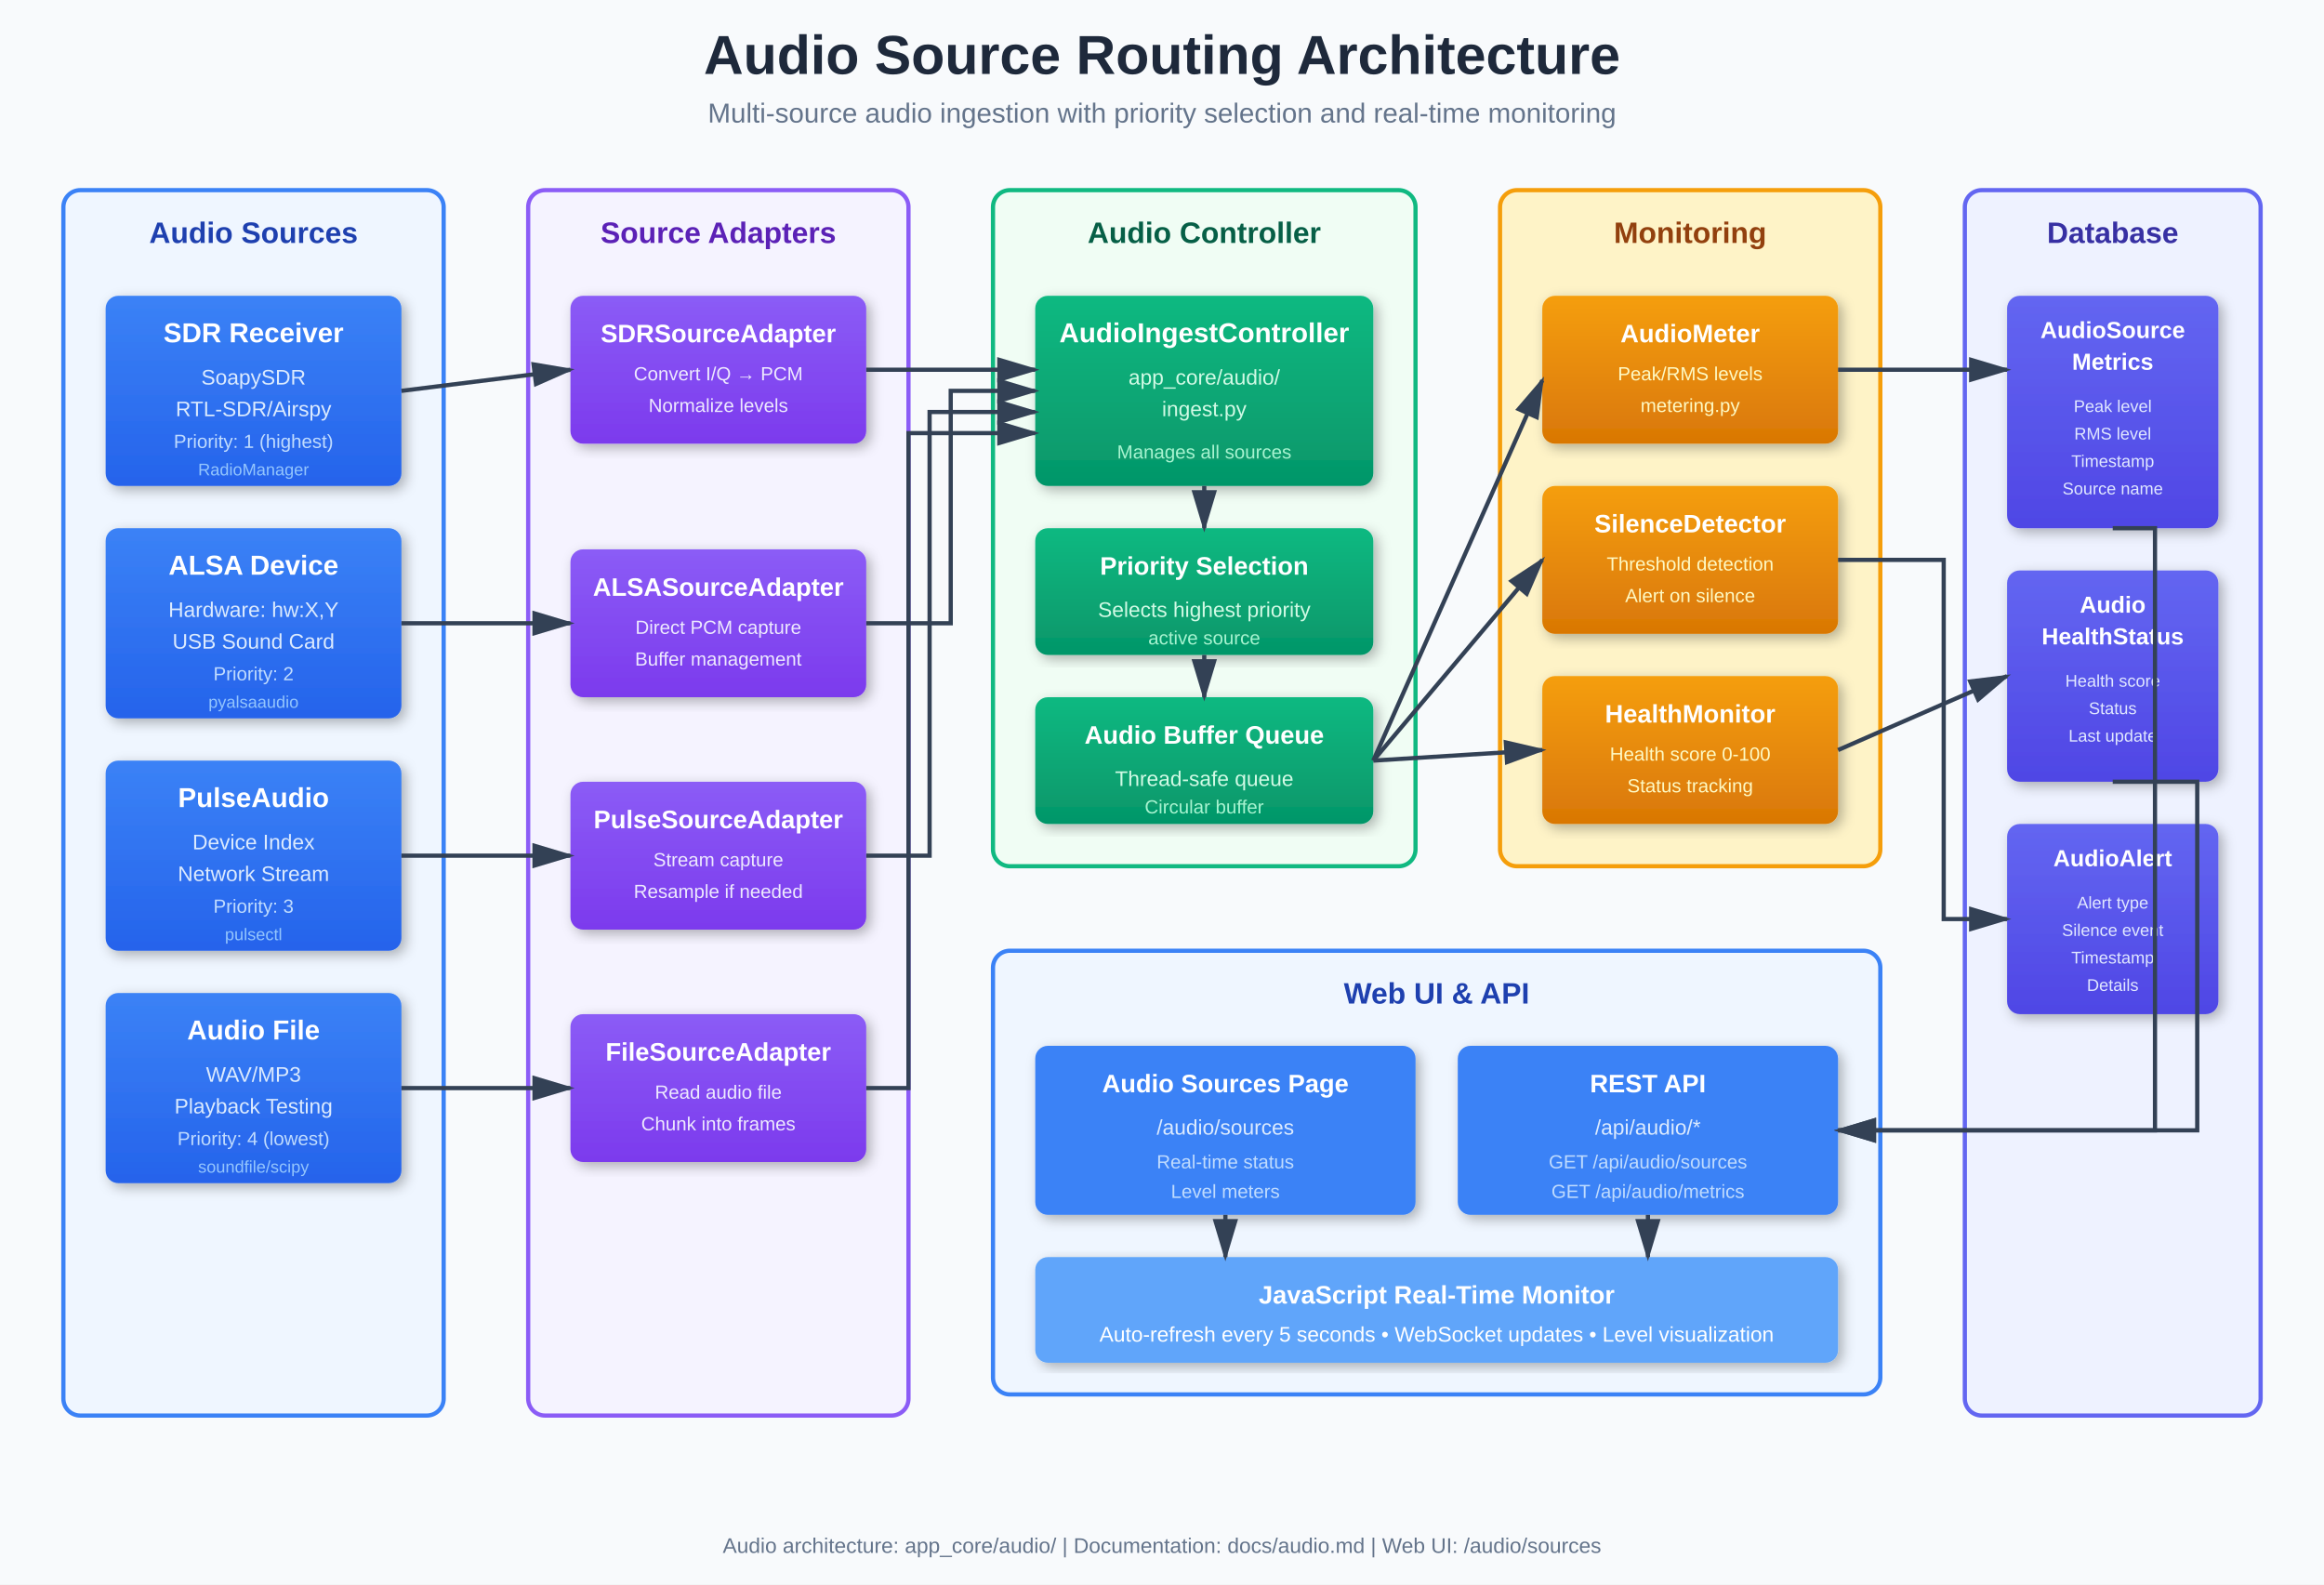
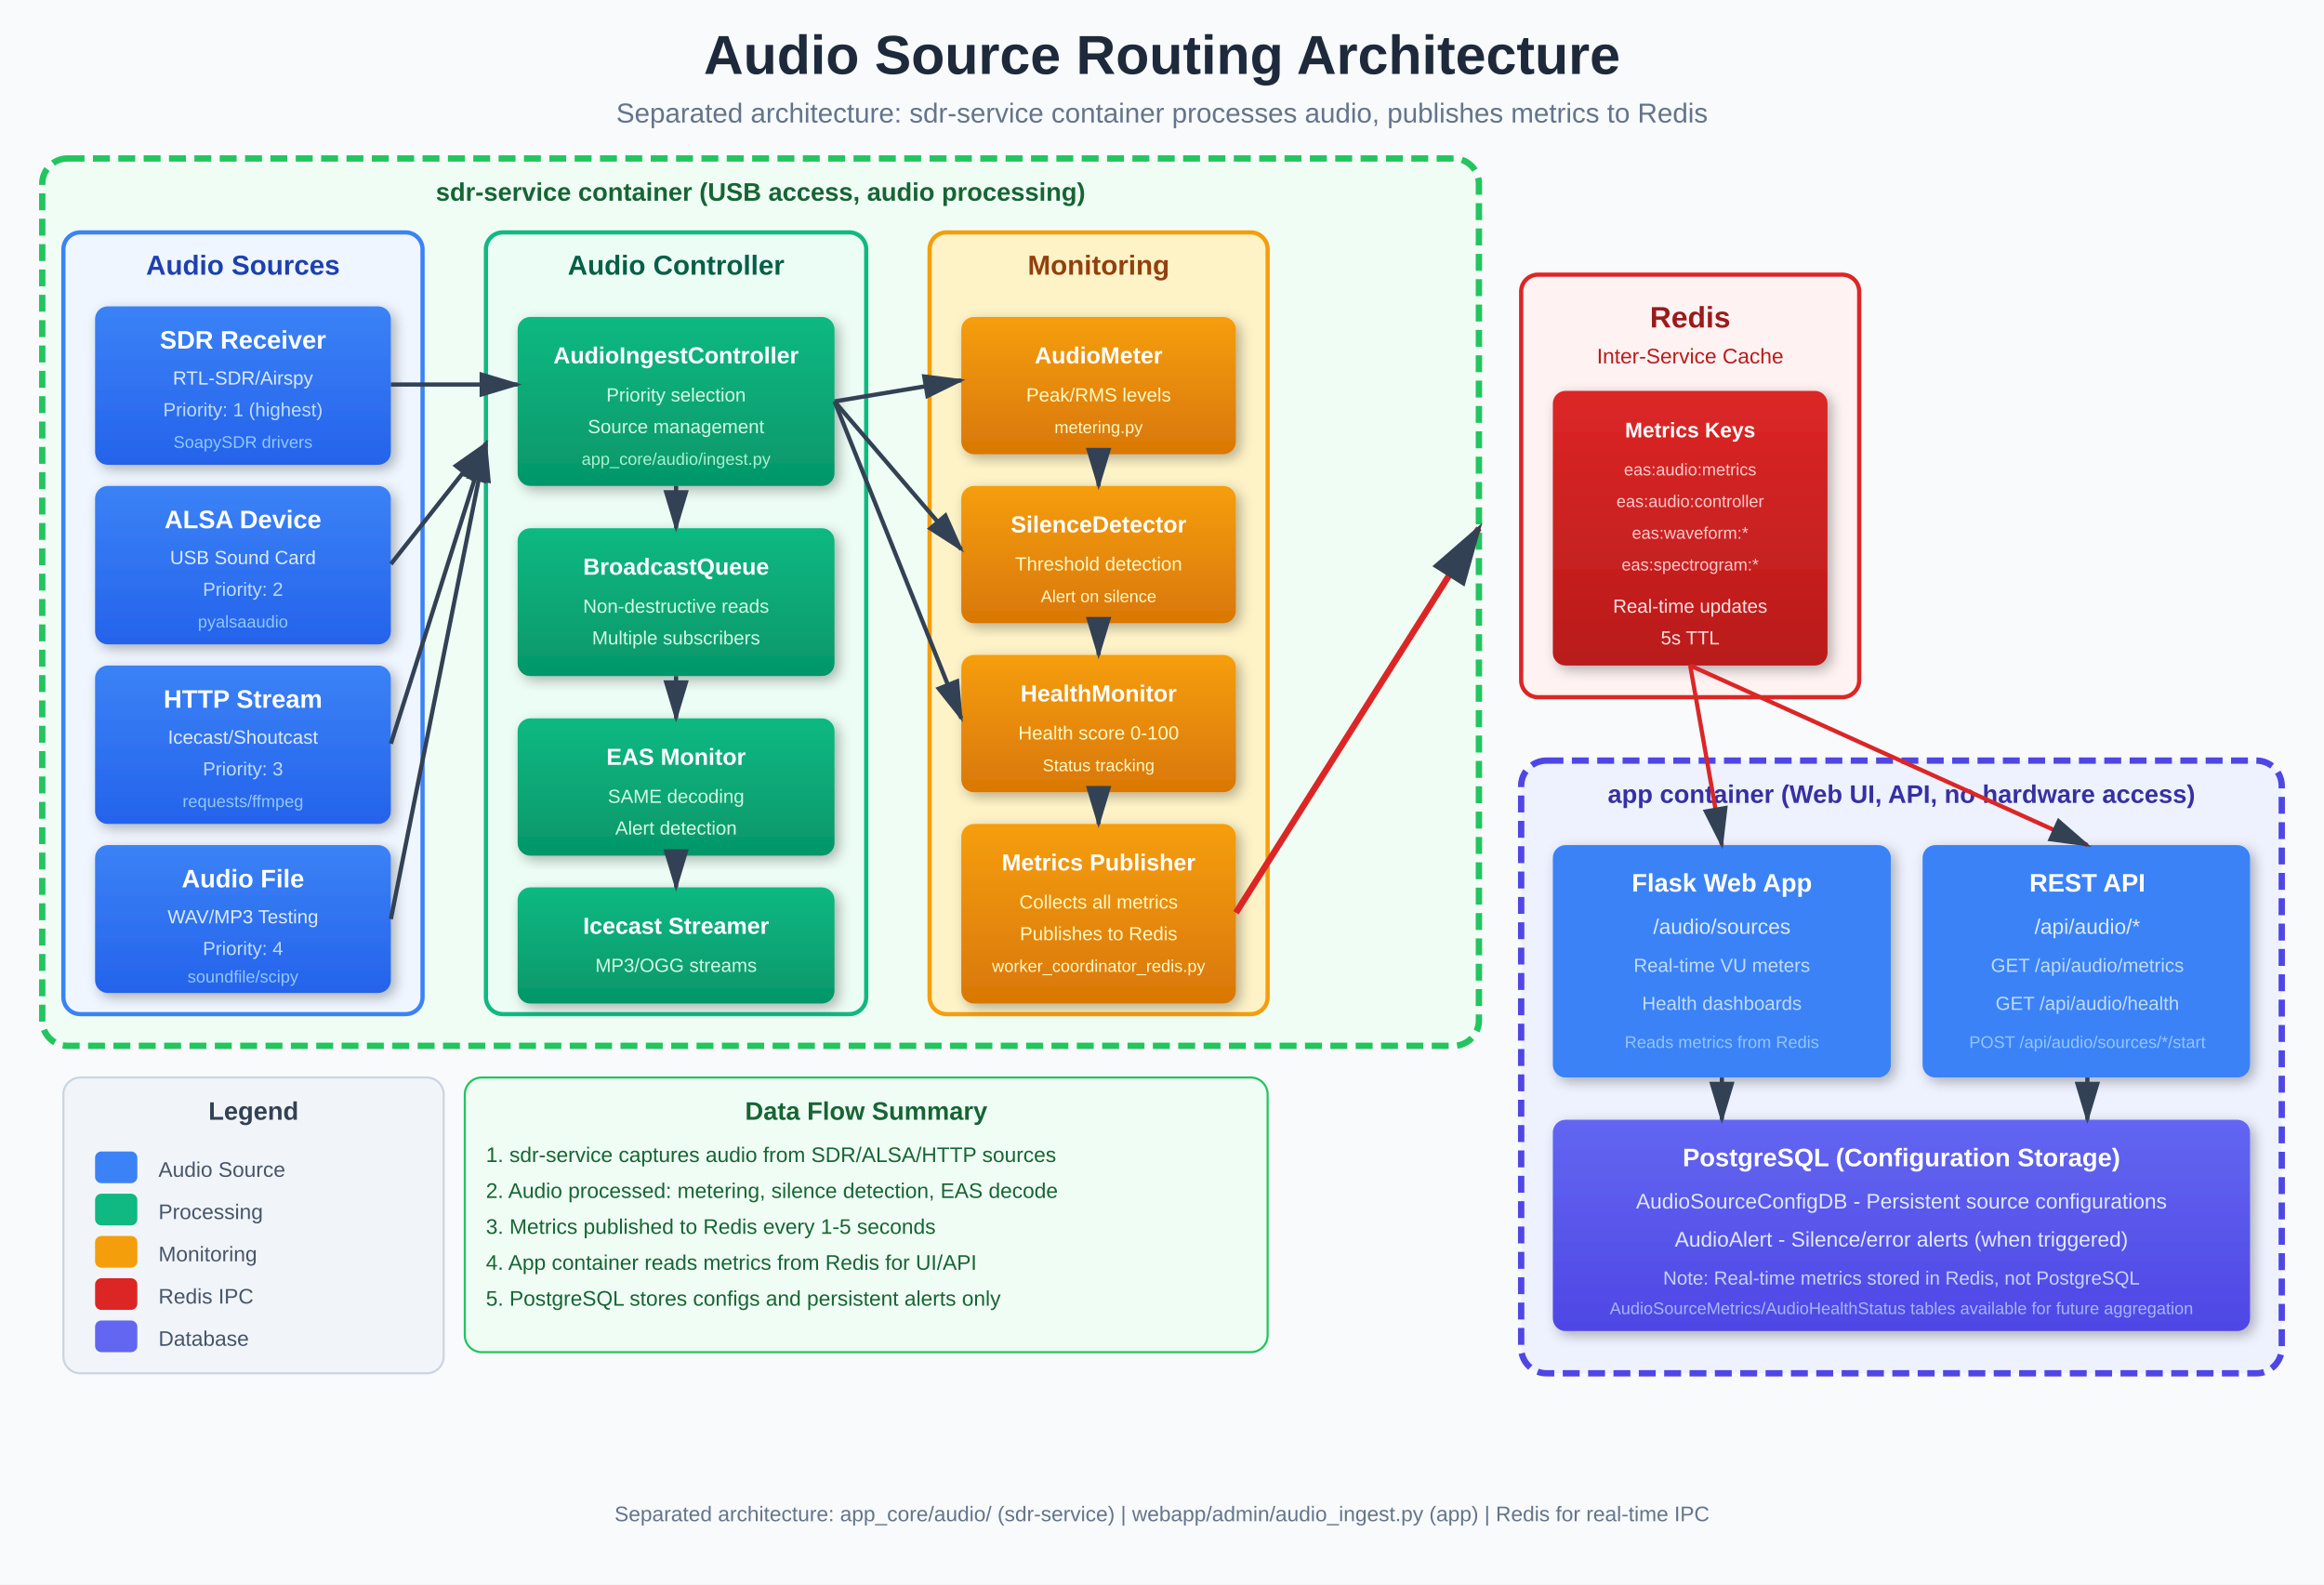
<svg xmlns="http://www.w3.org/2000/svg" width="1100" height="750" viewBox="0 0 1100 750" role="img" aria-labelledby="audio-title">
  <defs>
    <linearGradient id="aud-grad-source" x1="0%" y1="0%" x2="0%" y2="100%">
      <stop offset="0%" style="stop-color:#3b82f6;stop-opacity:1" />
      <stop offset="100%" style="stop-color:#2563eb;stop-opacity:1" />
    </linearGradient>
    <linearGradient id="aud-grad-adapter" x1="0%" y1="0%" x2="0%" y2="100%">
      <stop offset="0%" style="stop-color:#8b5cf6;stop-opacity:1" />
      <stop offset="100%" style="stop-color:#7c3aed;stop-opacity:1" />
    </linearGradient>
    <linearGradient id="aud-grad-controller" x1="0%" y1="0%" x2="0%" y2="100%">
      <stop offset="0%" style="stop-color:#10b981;stop-opacity:1" />
      <stop offset="100%" style="stop-color:#059669;stop-opacity:1" />
    </linearGradient>
    <linearGradient id="aud-grad-monitor" x1="0%" y1="0%" x2="0%" y2="100%">
      <stop offset="0%" style="stop-color:#f59e0b;stop-opacity:1" />
      <stop offset="100%" style="stop-color:#d97706;stop-opacity:1" />
    </linearGradient>
+     <linearGradient id="aud-grad-redis" x1="0%" y1="0%" x2="0%" y2="100%">
+       <stop offset="0%" style="stop-color:#dc2626;stop-opacity:1" />
+       <stop offset="100%" style="stop-color:#b91c1c;stop-opacity:1" />
+     </linearGradient>
    <linearGradient id="aud-grad-storage" x1="0%" y1="0%" x2="0%" y2="100%">
      <stop offset="0%" style="stop-color:#6366f1;stop-opacity:1" />
      <stop offset="100%" style="stop-color:#4f46e5;stop-opacity:1" />
    </linearGradient>
    <filter id="aud-shadow">
      <feDropShadow dx="2" dy="2" stdDeviation="3" flood-opacity="0.3" />
    </filter>
    <marker id="aud-arrow" markerWidth="10" markerHeight="10" refX="9" refY="3" orient="auto">
      <polygon points="0 0, 10 3, 0 6" fill="#334155" />
    </marker>
  </defs>
  <rect width="1100" height="750" fill="#f8fafc" />
  <text x="550" y="35" font-family="Arial, sans-serif" font-size="26" font-weight="bold" text-anchor="middle" fill="#1e293b">
    Audio Source Routing Architecture
  </text>
  <text x="550" y="58" font-family="Arial, sans-serif" font-size="13" text-anchor="middle" fill="#64748b">
-     Multi-source audio ingestion with priority selection and real-time monitoring
+     Separated architecture: sdr-service container processes audio, publishes metrics to Redis
  </text>
-   <rect x="30" y="90" width="180" height="580" rx="8" fill="#eff6ff" stroke="#3b82f6" stroke-width="2" />
-   <text x="120" y="115" font-family="Arial, sans-serif" font-size="14" font-weight="bold" text-anchor="middle" fill="#1e40af">
+   <rect x="20" y="75" width="680" height="420" rx="12" fill="#f0fdf4" stroke="#22c55e" stroke-width="3" stroke-dasharray="8,4" />
+   <text x="360" y="95" font-family="Arial, sans-serif" font-size="12" font-weight="bold" text-anchor="middle" fill="#166534">
+     sdr-service container (USB access, audio processing)
+   </text>
+   <rect x="30" y="110" width="170" height="370" rx="8" fill="#eff6ff" stroke="#3b82f6" stroke-width="2" />
+   <text x="115" y="130" font-family="Arial, sans-serif" font-size="13" font-weight="bold" text-anchor="middle" fill="#1e40af">
    Audio Sources
  </text>
-   <rect x="50" y="140" width="140" height="90" rx="6" fill="url(#aud-grad-source)" filter="url(#aud-shadow)" />
-   <text x="120" y="162" font-family="Arial, sans-serif" font-size="13" font-weight="bold" text-anchor="middle" fill="white">SDR Receiver</text>
-   <text x="120" y="182" font-family="Arial, sans-serif" font-size="10" text-anchor="middle" fill="#dbeafe">SoapySDR</text>
-   <text x="120" y="197" font-family="Arial, sans-serif" font-size="10" text-anchor="middle" fill="#dbeafe">RTL-SDR/Airspy</text>
-   <text x="120" y="212" font-family="Arial, sans-serif" font-size="9" text-anchor="middle" fill="#bfdbfe">Priority: 1 (highest)</text>
-   <text x="120" y="225" font-family="Arial, sans-serif" font-size="8" text-anchor="middle" fill="#93c5fd">RadioManager</text>
-   <rect x="50" y="250" width="140" height="90" rx="6" fill="url(#aud-grad-source)" filter="url(#aud-shadow)" />
-   <text x="120" y="272" font-family="Arial, sans-serif" font-size="13" font-weight="bold" text-anchor="middle" fill="white">ALSA Device</text>
-   <text x="120" y="292" font-family="Arial, sans-serif" font-size="10" text-anchor="middle" fill="#dbeafe">Hardware: hw:X,Y</text>
-   <text x="120" y="307" font-family="Arial, sans-serif" font-size="10" text-anchor="middle" fill="#dbeafe">USB Sound Card</text>
-   <text x="120" y="322" font-family="Arial, sans-serif" font-size="9" text-anchor="middle" fill="#bfdbfe">Priority: 2</text>
-   <text x="120" y="335" font-family="Arial, sans-serif" font-size="8" text-anchor="middle" fill="#93c5fd">pyalsaaudio</text>
-   <rect x="50" y="360" width="140" height="90" rx="6" fill="url(#aud-grad-source)" filter="url(#aud-shadow)" />
-   <text x="120" y="382" font-family="Arial, sans-serif" font-size="13" font-weight="bold" text-anchor="middle" fill="white">PulseAudio</text>
-   <text x="120" y="402" font-family="Arial, sans-serif" font-size="10" text-anchor="middle" fill="#dbeafe">Device Index</text>
-   <text x="120" y="417" font-family="Arial, sans-serif" font-size="10" text-anchor="middle" fill="#dbeafe">Network Stream</text>
-   <text x="120" y="432" font-family="Arial, sans-serif" font-size="9" text-anchor="middle" fill="#bfdbfe">Priority: 3</text>
-   <text x="120" y="445" font-family="Arial, sans-serif" font-size="8" text-anchor="middle" fill="#93c5fd">pulsectl</text>
-   <rect x="50" y="470" width="140" height="90" rx="6" fill="url(#aud-grad-source)" filter="url(#aud-shadow)" />
-   <text x="120" y="492" font-family="Arial, sans-serif" font-size="13" font-weight="bold" text-anchor="middle" fill="white">Audio File</text>
-   <text x="120" y="512" font-family="Arial, sans-serif" font-size="10" text-anchor="middle" fill="#dbeafe">WAV/MP3</text>
-   <text x="120" y="527" font-family="Arial, sans-serif" font-size="10" text-anchor="middle" fill="#dbeafe">Playback Testing</text>
-   <text x="120" y="542" font-family="Arial, sans-serif" font-size="9" text-anchor="middle" fill="#bfdbfe">Priority: 4 (lowest)</text>
-   <text x="120" y="555" font-family="Arial, sans-serif" font-size="8" text-anchor="middle" fill="#93c5fd">soundfile/scipy</text>
-   <rect x="250" y="90" width="180" height="580" rx="8" fill="#f5f3ff" stroke="#8b5cf6" stroke-width="2" />
-   <text x="340" y="115" font-family="Arial, sans-serif" font-size="14" font-weight="bold" text-anchor="middle" fill="#5b21b6">
-     Source Adapters
-   </text>
-   <rect x="270" y="140" width="140" height="70" rx="6" fill="url(#aud-grad-adapter)" filter="url(#aud-shadow)" />
-   <text x="340" y="162" font-family="Arial, sans-serif" font-size="12" font-weight="bold" text-anchor="middle" fill="white">SDRSourceAdapter</text>
-   <text x="340" y="180" font-family="Arial, sans-serif" font-size="9" text-anchor="middle" fill="#ede9fe">Convert I/Q → PCM</text>
-   <text x="340" y="195" font-family="Arial, sans-serif" font-size="9" text-anchor="middle" fill="#ede9fe">Normalize levels</text>
-   <path d="M 190,185 L 270,175" stroke="#334155" stroke-width="2" fill="none" marker-end="url(#aud-arrow)" />
-   <rect x="270" y="260" width="140" height="70" rx="6" fill="url(#aud-grad-adapter)" filter="url(#aud-shadow)" />
-   <text x="340" y="282" font-family="Arial, sans-serif" font-size="12" font-weight="bold" text-anchor="middle" fill="white">ALSASourceAdapter</text>
-   <text x="340" y="300" font-family="Arial, sans-serif" font-size="9" text-anchor="middle" fill="#ede9fe">Direct PCM capture</text>
-   <text x="340" y="315" font-family="Arial, sans-serif" font-size="9" text-anchor="middle" fill="#ede9fe">Buffer management</text>
-   <path d="M 190,295 L 270,295" stroke="#334155" stroke-width="2" fill="none" marker-end="url(#aud-arrow)" />
-   <rect x="270" y="370" width="140" height="70" rx="6" fill="url(#aud-grad-adapter)" filter="url(#aud-shadow)" />
-   <text x="340" y="392" font-family="Arial, sans-serif" font-size="12" font-weight="bold" text-anchor="middle" fill="white">PulseSourceAdapter</text>
-   <text x="340" y="410" font-family="Arial, sans-serif" font-size="9" text-anchor="middle" fill="#ede9fe">Stream capture</text>
-   <text x="340" y="425" font-family="Arial, sans-serif" font-size="9" text-anchor="middle" fill="#ede9fe">Resample if needed</text>
-   <path d="M 190,405 L 270,405" stroke="#334155" stroke-width="2" fill="none" marker-end="url(#aud-arrow)" />
-   <rect x="270" y="480" width="140" height="70" rx="6" fill="url(#aud-grad-adapter)" filter="url(#aud-shadow)" />
-   <text x="340" y="502" font-family="Arial, sans-serif" font-size="12" font-weight="bold" text-anchor="middle" fill="white">FileSourceAdapter</text>
-   <text x="340" y="520" font-family="Arial, sans-serif" font-size="9" text-anchor="middle" fill="#ede9fe">Read audio file</text>
-   <text x="340" y="535" font-family="Arial, sans-serif" font-size="9" text-anchor="middle" fill="#ede9fe">Chunk into frames</text>
-   <path d="M 190,515 L 270,515" stroke="#334155" stroke-width="2" fill="none" marker-end="url(#aud-arrow)" />
-   <rect x="470" y="90" width="200" height="320" rx="8" fill="#f0fdf4" stroke="#10b981" stroke-width="2" />
-   <text x="570" y="115" font-family="Arial, sans-serif" font-size="14" font-weight="bold" text-anchor="middle" fill="#065f46">
+   <rect x="45" y="145" width="140" height="75" rx="6" fill="url(#aud-grad-source)" filter="url(#aud-shadow)" />
+   <text x="115" y="165" font-family="Arial, sans-serif" font-size="12" font-weight="bold" text-anchor="middle" fill="white">SDR Receiver</text>
+   <text x="115" y="182" font-family="Arial, sans-serif" font-size="9" text-anchor="middle" fill="#dbeafe">RTL-SDR/Airspy</text>
+   <text x="115" y="197" font-family="Arial, sans-serif" font-size="9" text-anchor="middle" fill="#bfdbfe">Priority: 1 (highest)</text>
+   <text x="115" y="212" font-family="Arial, sans-serif" font-size="8" text-anchor="middle" fill="#93c5fd">SoapySDR drivers</text>
+   <rect x="45" y="230" width="140" height="75" rx="6" fill="url(#aud-grad-source)" filter="url(#aud-shadow)" />
+   <text x="115" y="250" font-family="Arial, sans-serif" font-size="12" font-weight="bold" text-anchor="middle" fill="white">ALSA Device</text>
+   <text x="115" y="267" font-family="Arial, sans-serif" font-size="9" text-anchor="middle" fill="#dbeafe">USB Sound Card</text>
+   <text x="115" y="282" font-family="Arial, sans-serif" font-size="9" text-anchor="middle" fill="#bfdbfe">Priority: 2</text>
+   <text x="115" y="297" font-family="Arial, sans-serif" font-size="8" text-anchor="middle" fill="#93c5fd">pyalsaaudio</text>
+   <rect x="45" y="315" width="140" height="75" rx="6" fill="url(#aud-grad-source)" filter="url(#aud-shadow)" />
+   <text x="115" y="335" font-family="Arial, sans-serif" font-size="12" font-weight="bold" text-anchor="middle" fill="white">HTTP Stream</text>
+   <text x="115" y="352" font-family="Arial, sans-serif" font-size="9" text-anchor="middle" fill="#dbeafe">Icecast/Shoutcast</text>
+   <text x="115" y="367" font-family="Arial, sans-serif" font-size="9" text-anchor="middle" fill="#bfdbfe">Priority: 3</text>
+   <text x="115" y="382" font-family="Arial, sans-serif" font-size="8" text-anchor="middle" fill="#93c5fd">requests/ffmpeg</text>
+   <rect x="45" y="400" width="140" height="70" rx="6" fill="url(#aud-grad-source)" filter="url(#aud-shadow)" />
+   <text x="115" y="420" font-family="Arial, sans-serif" font-size="12" font-weight="bold" text-anchor="middle" fill="white">Audio File</text>
+   <text x="115" y="437" font-family="Arial, sans-serif" font-size="9" text-anchor="middle" fill="#dbeafe">WAV/MP3 Testing</text>
+   <text x="115" y="452" font-family="Arial, sans-serif" font-size="9" text-anchor="middle" fill="#bfdbfe">Priority: 4</text>
+   <text x="115" y="465" font-family="Arial, sans-serif" font-size="8" text-anchor="middle" fill="#93c5fd">soundfile/scipy</text>
+   <rect x="230" y="110" width="180" height="370" rx="8" fill="#ecfdf5" stroke="#10b981" stroke-width="2" />
+   <text x="320" y="130" font-family="Arial, sans-serif" font-size="13" font-weight="bold" text-anchor="middle" fill="#065f46">
    Audio Controller
  </text>
-   <rect x="490" y="140" width="160" height="90" rx="6" fill="url(#aud-grad-controller)" filter="url(#aud-shadow)" />
-   <text x="570" y="162" font-family="Arial, sans-serif" font-size="13" font-weight="bold" text-anchor="middle" fill="white">AudioIngestController</text>
-   <text x="570" y="182" font-family="Arial, sans-serif" font-size="10" text-anchor="middle" fill="#d1fae5">app_core/audio/</text>
-   <text x="570" y="197" font-family="Arial, sans-serif" font-size="10" text-anchor="middle" fill="#d1fae5">ingest.py</text>
-   <text x="570" y="217" font-family="Arial, sans-serif" font-size="9" text-anchor="middle" fill="#a7f3d0">Manages all sources</text>
-   <path d="M 410,175 L 490,175" stroke="#334155" stroke-width="2" fill="none" marker-end="url(#aud-arrow)" />
-   <path d="M 410,295 L 450,295 L 450,185 L 490,185" stroke="#334155" stroke-width="2" fill="none" marker-end="url(#aud-arrow)" />
-   <path d="M 410,405 L 440,405 L 440,195 L 490,195" stroke="#334155" stroke-width="2" fill="none" marker-end="url(#aud-arrow)" />
-   <path d="M 410,515 L 430,515 L 430,205 L 490,205" stroke="#334155" stroke-width="2" fill="none" marker-end="url(#aud-arrow)" />
-   <rect x="490" y="250" width="160" height="60" rx="6" fill="url(#aud-grad-controller)" filter="url(#aud-shadow)" />
-   <text x="570" y="272" font-family="Arial, sans-serif" font-size="12" font-weight="bold" text-anchor="middle" fill="white">Priority Selection</text>
-   <text x="570" y="292" font-family="Arial, sans-serif" font-size="10" text-anchor="middle" fill="#d1fae5">Selects highest priority</text>
-   <text x="570" y="305" font-family="Arial, sans-serif" font-size="9" text-anchor="middle" fill="#a7f3d0">active source</text>
-   <path d="M 570,230 L 570,250" stroke="#334155" stroke-width="2" fill="none" marker-end="url(#aud-arrow)" />
-   <rect x="490" y="330" width="160" height="60" rx="6" fill="url(#aud-grad-controller)" filter="url(#aud-shadow)" />
-   <text x="570" y="352" font-family="Arial, sans-serif" font-size="12" font-weight="bold" text-anchor="middle" fill="white">Audio Buffer Queue</text>
-   <text x="570" y="372" font-family="Arial, sans-serif" font-size="10" text-anchor="middle" fill="#d1fae5">Thread-safe queue</text>
-   <text x="570" y="385" font-family="Arial, sans-serif" font-size="9" text-anchor="middle" fill="#a7f3d0">Circular buffer</text>
-   <path d="M 570,310 L 570,330" stroke="#334155" stroke-width="2" fill="none" marker-end="url(#aud-arrow)" />
-   <rect x="710" y="90" width="180" height="320" rx="8" fill="#fef3c7" stroke="#f59e0b" stroke-width="2" />
-   <text x="800" y="115" font-family="Arial, sans-serif" font-size="14" font-weight="bold" text-anchor="middle" fill="#92400e">
+   <rect x="245" y="150" width="150" height="80" rx="6" fill="url(#aud-grad-controller)" filter="url(#aud-shadow)" />
+   <text x="320" y="172" font-family="Arial, sans-serif" font-size="11" font-weight="bold" text-anchor="middle" fill="white">AudioIngestController</text>
+   <text x="320" y="190" font-family="Arial, sans-serif" font-size="9" text-anchor="middle" fill="#d1fae5">Priority selection</text>
+   <text x="320" y="205" font-family="Arial, sans-serif" font-size="9" text-anchor="middle" fill="#d1fae5">Source management</text>
+   <text x="320" y="220" font-family="Arial, sans-serif" font-size="8" text-anchor="middle" fill="#a7f3d0">app_core/audio/ingest.py</text>
+   <path d="M 185,182 L 245,182" stroke="#334155" stroke-width="2" fill="none" marker-end="url(#aud-arrow)" />
+   <path d="M 185,267 L 230,210" stroke="#334155" stroke-width="2" fill="none" marker-end="url(#aud-arrow)" />
+   <path d="M 185,352 L 230,210" stroke="#334155" stroke-width="2" fill="none" marker-end="url(#aud-arrow)" />
+   <path d="M 185,435 L 230,210" stroke="#334155" stroke-width="2" fill="none" marker-end="url(#aud-arrow)" />
+   <rect x="245" y="250" width="150" height="70" rx="6" fill="url(#aud-grad-controller)" filter="url(#aud-shadow)" />
+   <text x="320" y="272" font-family="Arial, sans-serif" font-size="11" font-weight="bold" text-anchor="middle" fill="white">BroadcastQueue</text>
+   <text x="320" y="290" font-family="Arial, sans-serif" font-size="9" text-anchor="middle" fill="#d1fae5">Non-destructive reads</text>
+   <text x="320" y="305" font-family="Arial, sans-serif" font-size="9" text-anchor="middle" fill="#d1fae5">Multiple subscribers</text>
+   <path d="M 320,230 L 320,250" stroke="#334155" stroke-width="2" fill="none" marker-end="url(#aud-arrow)" />
+   <rect x="245" y="340" width="150" height="65" rx="6" fill="url(#aud-grad-controller)" filter="url(#aud-shadow)" />
+   <text x="320" y="362" font-family="Arial, sans-serif" font-size="11" font-weight="bold" text-anchor="middle" fill="white">EAS Monitor</text>
+   <text x="320" y="380" font-family="Arial, sans-serif" font-size="9" text-anchor="middle" fill="#d1fae5">SAME decoding</text>
+   <text x="320" y="395" font-family="Arial, sans-serif" font-size="9" text-anchor="middle" fill="#d1fae5">Alert detection</text>
+   <path d="M 320,320 L 320,340" stroke="#334155" stroke-width="2" fill="none" marker-end="url(#aud-arrow)" />
+   <rect x="245" y="420" width="150" height="55" rx="6" fill="url(#aud-grad-controller)" filter="url(#aud-shadow)" />
+   <text x="320" y="442" font-family="Arial, sans-serif" font-size="11" font-weight="bold" text-anchor="middle" fill="white">Icecast Streamer</text>
+   <text x="320" y="460" font-family="Arial, sans-serif" font-size="9" text-anchor="middle" fill="#d1fae5">MP3/OGG streams</text>
+   <path d="M 320,405 L 320,420" stroke="#334155" stroke-width="2" fill="none" marker-end="url(#aud-arrow)" />
+   <rect x="440" y="110" width="160" height="370" rx="8" fill="#fef3c7" stroke="#f59e0b" stroke-width="2" />
+   <text x="520" y="130" font-family="Arial, sans-serif" font-size="13" font-weight="bold" text-anchor="middle" fill="#92400e">
    Monitoring
  </text>
-   <rect x="730" y="140" width="140" height="70" rx="6" fill="url(#aud-grad-monitor)" filter="url(#aud-shadow)" />
-   <text x="800" y="162" font-family="Arial, sans-serif" font-size="12" font-weight="bold" text-anchor="middle" fill="white">AudioMeter</text>
-   <text x="800" y="180" font-family="Arial, sans-serif" font-size="9" text-anchor="middle" fill="#fef9c3">Peak/RMS levels</text>
-   <text x="800" y="195" font-family="Arial, sans-serif" font-size="9" text-anchor="middle" fill="#fef9c3">metering.py</text>
-   <path d="M 650,360 L 730,180" stroke="#334155" stroke-width="2" fill="none" marker-end="url(#aud-arrow)" />
-   <rect x="730" y="230" width="140" height="70" rx="6" fill="url(#aud-grad-monitor)" filter="url(#aud-shadow)" />
-   <text x="800" y="252" font-family="Arial, sans-serif" font-size="12" font-weight="bold" text-anchor="middle" fill="white">SilenceDetector</text>
-   <text x="800" y="270" font-family="Arial, sans-serif" font-size="9" text-anchor="middle" fill="#fef9c3">Threshold detection</text>
-   <text x="800" y="285" font-family="Arial, sans-serif" font-size="9" text-anchor="middle" fill="#fef9c3">Alert on silence</text>
-   <path d="M 650,360 L 730,265" stroke="#334155" stroke-width="2" fill="none" marker-end="url(#aud-arrow)" />
-   <rect x="730" y="320" width="140" height="70" rx="6" fill="url(#aud-grad-monitor)" filter="url(#aud-shadow)" />
-   <text x="800" y="342" font-family="Arial, sans-serif" font-size="12" font-weight="bold" text-anchor="middle" fill="white">HealthMonitor</text>
-   <text x="800" y="360" font-family="Arial, sans-serif" font-size="9" text-anchor="middle" fill="#fef9c3">Health score 0-100</text>
-   <text x="800" y="375" font-family="Arial, sans-serif" font-size="9" text-anchor="middle" fill="#fef9c3">Status tracking</text>
-   <path d="M 650,360 L 730,355" stroke="#334155" stroke-width="2" fill="none" marker-end="url(#aud-arrow)" />
-   <rect x="930" y="90" width="140" height="580" rx="8" fill="#eef2ff" stroke="#6366f1" stroke-width="2" />
-   <text x="1000" y="115" font-family="Arial, sans-serif" font-size="14" font-weight="bold" text-anchor="middle" fill="#3730a3">
-     Database
+   <rect x="455" y="150" width="130" height="65" rx="6" fill="url(#aud-grad-monitor)" filter="url(#aud-shadow)" />
+   <text x="520" y="172" font-family="Arial, sans-serif" font-size="11" font-weight="bold" text-anchor="middle" fill="white">AudioMeter</text>
+   <text x="520" y="190" font-family="Arial, sans-serif" font-size="9" text-anchor="middle" fill="#fef9c3">Peak/RMS levels</text>
+   <text x="520" y="205" font-family="Arial, sans-serif" font-size="8" text-anchor="middle" fill="#fef9c3">metering.py</text>
+   <path d="M 395,190 L 455,180" stroke="#334155" stroke-width="2" fill="none" marker-end="url(#aud-arrow)" />
+   <rect x="455" y="230" width="130" height="65" rx="6" fill="url(#aud-grad-monitor)" filter="url(#aud-shadow)" />
+   <text x="520" y="252" font-family="Arial, sans-serif" font-size="11" font-weight="bold" text-anchor="middle" fill="white">SilenceDetector</text>
+   <text x="520" y="270" font-family="Arial, sans-serif" font-size="9" text-anchor="middle" fill="#fef9c3">Threshold detection</text>
+   <text x="520" y="285" font-family="Arial, sans-serif" font-size="8" text-anchor="middle" fill="#fef9c3">Alert on silence</text>
+   <path d="M 395,190 L 455,260" stroke="#334155" stroke-width="2" fill="none" marker-end="url(#aud-arrow)" />
+   <rect x="455" y="310" width="130" height="65" rx="6" fill="url(#aud-grad-monitor)" filter="url(#aud-shadow)" />
+   <text x="520" y="332" font-family="Arial, sans-serif" font-size="11" font-weight="bold" text-anchor="middle" fill="white">HealthMonitor</text>
+   <text x="520" y="350" font-family="Arial, sans-serif" font-size="9" text-anchor="middle" fill="#fef9c3">Health score 0-100</text>
+   <text x="520" y="365" font-family="Arial, sans-serif" font-size="8" text-anchor="middle" fill="#fef9c3">Status tracking</text>
+   <path d="M 395,190 L 455,340" stroke="#334155" stroke-width="2" fill="none" marker-end="url(#aud-arrow)" />
+   <rect x="455" y="390" width="130" height="85" rx="6" fill="url(#aud-grad-monitor)" filter="url(#aud-shadow)" />
+   <text x="520" y="412" font-family="Arial, sans-serif" font-size="11" font-weight="bold" text-anchor="middle" fill="white">Metrics Publisher</text>
+   <text x="520" y="430" font-family="Arial, sans-serif" font-size="9" text-anchor="middle" fill="#fef9c3">Collects all metrics</text>
+   <text x="520" y="445" font-family="Arial, sans-serif" font-size="9" text-anchor="middle" fill="#fef9c3">Publishes to Redis</text>
+   <text x="520" y="460" font-family="Arial, sans-serif" font-size="8" text-anchor="middle" fill="#fef9c3">worker_coordinator_redis.py</text>
+   <path d="M 520,215 L 520,230" stroke="#334155" stroke-width="2" fill="none" marker-end="url(#aud-arrow)" />
+   <path d="M 520,295 L 520,310" stroke="#334155" stroke-width="2" fill="none" marker-end="url(#aud-arrow)" />
+   <path d="M 520,375 L 520,390" stroke="#334155" stroke-width="2" fill="none" marker-end="url(#aud-arrow)" />
+   <rect x="720" y="130" width="160" height="200" rx="8" fill="#fef2f2" stroke="#dc2626" stroke-width="2" />
+   <text x="800" y="155" font-family="Arial, sans-serif" font-size="14" font-weight="bold" text-anchor="middle" fill="#991b1b">
+     Redis
  </text>
-   <rect x="950" y="140" width="100" height="110" rx="6" fill="url(#aud-grad-storage)" filter="url(#aud-shadow)" />
-   <text x="1000" y="160" font-family="Arial, sans-serif" font-size="11" font-weight="bold" text-anchor="middle" fill="white">AudioSource</text>
-   <text x="1000" y="175" font-family="Arial, sans-serif" font-size="11" font-weight="bold" text-anchor="middle" fill="white">Metrics</text>
-   <text x="1000" y="195" font-family="Arial, sans-serif" font-size="8" text-anchor="middle" fill="#e0e7ff">Peak level</text>
-   <text x="1000" y="208" font-family="Arial, sans-serif" font-size="8" text-anchor="middle" fill="#e0e7ff">RMS level</text>
-   <text x="1000" y="221" font-family="Arial, sans-serif" font-size="8" text-anchor="middle" fill="#e0e7ff">Timestamp</text>
-   <text x="1000" y="234" font-family="Arial, sans-serif" font-size="8" text-anchor="middle" fill="#e0e7ff">Source name</text>
-   <path d="M 870,175 L 950,175" stroke="#334155" stroke-width="2" fill="none" marker-end="url(#aud-arrow)" />
-   <rect x="950" y="270" width="100" height="100" rx="6" fill="url(#aud-grad-storage)" filter="url(#aud-shadow)" />
-   <text x="1000" y="290" font-family="Arial, sans-serif" font-size="11" font-weight="bold" text-anchor="middle" fill="white">Audio</text>
-   <text x="1000" y="305" font-family="Arial, sans-serif" font-size="11" font-weight="bold" text-anchor="middle" fill="white">HealthStatus</text>
-   <text x="1000" y="325" font-family="Arial, sans-serif" font-size="8" text-anchor="middle" fill="#e0e7ff">Health score</text>
-   <text x="1000" y="338" font-family="Arial, sans-serif" font-size="8" text-anchor="middle" fill="#e0e7ff">Status</text>
-   <text x="1000" y="351" font-family="Arial, sans-serif" font-size="8" text-anchor="middle" fill="#e0e7ff">Last update</text>
-   <path d="M 870,355 L 950,320" stroke="#334155" stroke-width="2" fill="none" marker-end="url(#aud-arrow)" />
-   <rect x="950" y="390" width="100" height="90" rx="6" fill="url(#aud-grad-storage)" filter="url(#aud-shadow)" />
-   <text x="1000" y="410" font-family="Arial, sans-serif" font-size="11" font-weight="bold" text-anchor="middle" fill="white">AudioAlert</text>
-   <text x="1000" y="430" font-family="Arial, sans-serif" font-size="8" text-anchor="middle" fill="#e0e7ff">Alert type</text>
-   <text x="1000" y="443" font-family="Arial, sans-serif" font-size="8" text-anchor="middle" fill="#e0e7ff">Silence event</text>
-   <text x="1000" y="456" font-family="Arial, sans-serif" font-size="8" text-anchor="middle" fill="#e0e7ff">Timestamp</text>
-   <text x="1000" y="469" font-family="Arial, sans-serif" font-size="8" text-anchor="middle" fill="#e0e7ff">Details</text>
-   <path d="M 870,265 L 920,265 L 920,435 L 950,435" stroke="#334155" stroke-width="2" fill="none" marker-end="url(#aud-arrow)" />
-   <rect x="470" y="450" width="420" height="210" rx="8" fill="#eff6ff" stroke="#3b82f6" stroke-width="2" />
-   <text x="680" y="475" font-family="Arial, sans-serif" font-size="14" font-weight="bold" text-anchor="middle" fill="#1e40af">
-     Web UI &amp; API
+   <text x="800" y="172" font-family="Arial, sans-serif" font-size="10" text-anchor="middle" fill="#b91c1c">
+     Inter-Service Cache
  </text>
-   <rect x="490" y="495" width="180" height="80" rx="6" fill="#3b82f6" filter="url(#aud-shadow)" />
-   <text x="580" y="517" font-family="Arial, sans-serif" font-size="12" font-weight="bold" text-anchor="middle" fill="white">Audio Sources Page</text>
-   <text x="580" y="537" font-family="Arial, sans-serif" font-size="10" text-anchor="middle" fill="#dbeafe">/audio/sources</text>
-   <text x="580" y="553" font-family="Arial, sans-serif" font-size="9" text-anchor="middle" fill="#bfdbfe">Real-time status</text>
-   <text x="580" y="567" font-family="Arial, sans-serif" font-size="9" text-anchor="middle" fill="#bfdbfe">Level meters</text>
-   <rect x="690" y="495" width="180" height="80" rx="6" fill="#3b82f6" filter="url(#aud-shadow)" />
-   <text x="780" y="517" font-family="Arial, sans-serif" font-size="12" font-weight="bold" text-anchor="middle" fill="white">REST API</text>
-   <text x="780" y="537" font-family="Arial, sans-serif" font-size="10" text-anchor="middle" fill="#dbeafe">/api/audio/*</text>
-   <text x="780" y="553" font-family="Arial, sans-serif" font-size="9" text-anchor="middle" fill="#bfdbfe">GET /api/audio/sources</text>
-   <text x="780" y="567" font-family="Arial, sans-serif" font-size="9" text-anchor="middle" fill="#bfdbfe">GET /api/audio/metrics</text>
-   <rect x="490" y="595" width="380" height="50" rx="6" fill="#60a5fa" filter="url(#aud-shadow)" />
-   <text x="680" y="617" font-family="Arial, sans-serif" font-size="12" font-weight="bold" text-anchor="middle" fill="white">JavaScript Real-Time Monitor</text>
-   <text x="680" y="635" font-family="Arial, sans-serif" font-size="10" text-anchor="middle" fill="white">Auto-refresh every 5 seconds • WebSocket updates • Level visualization</text>
-   <path d="M 580,575 L 580,595" stroke="#334155" stroke-width="2" fill="none" marker-end="url(#aud-arrow)" />
-   <path d="M 780,575 L 780,595" stroke="#334155" stroke-width="2" fill="none" marker-end="url(#aud-arrow)" />
-   <path d="M 1000,250 L 1020,250 L 1020,535 L 870,535" stroke="#334155" stroke-width="2" fill="none" marker-end="url(#aud-arrow)" />
-   <path d="M 1000,370 L 1040,370 L 1040,535 L 870,535" stroke="#334155" stroke-width="2" fill="none" marker-end="url(#aud-arrow)" />
-   <text x="550" y="735" font-family="Arial, sans-serif" font-size="10" text-anchor="middle" fill="#64748b">
-     Audio architecture: app_core/audio/ | Documentation: docs/audio.md | Web UI: /audio/sources
+   <rect x="735" y="185" width="130" height="130" rx="6" fill="url(#aud-grad-redis)" filter="url(#aud-shadow)" />
+   <text x="800" y="207" font-family="Arial, sans-serif" font-size="10" font-weight="bold" text-anchor="middle" fill="white">Metrics Keys</text>
+   <text x="800" y="225" font-family="Arial, sans-serif" font-size="8" text-anchor="middle" fill="#fecaca">eas:audio:metrics</text>
+   <text x="800" y="240" font-family="Arial, sans-serif" font-size="8" text-anchor="middle" fill="#fecaca">eas:audio:controller</text>
+   <text x="800" y="255" font-family="Arial, sans-serif" font-size="8" text-anchor="middle" fill="#fecaca">eas:waveform:*</text>
+   <text x="800" y="270" font-family="Arial, sans-serif" font-size="8" text-anchor="middle" fill="#fecaca">eas:spectrogram:*</text>
+   <text x="800" y="290" font-family="Arial, sans-serif" font-size="9" text-anchor="middle" fill="#fee2e2">Real-time updates</text>
+   <text x="800" y="305" font-family="Arial, sans-serif" font-size="9" text-anchor="middle" fill="#fee2e2">5s TTL</text>
+   <path d="M 585,432 L 700,250" stroke="#dc2626" stroke-width="3" fill="none" marker-end="url(#aud-arrow)" />
+   <rect x="720" y="360" width="360" height="290" rx="12" fill="#eef2ff" stroke="#4f46e5" stroke-width="3" stroke-dasharray="8,4" />
+   <text x="900" y="380" font-family="Arial, sans-serif" font-size="12" font-weight="bold" text-anchor="middle" fill="#3730a3">
+     app container (Web UI, API, no hardware access)
+   </text>
+   <rect x="735" y="400" width="160" height="110" rx="6" fill="#3b82f6" filter="url(#aud-shadow)" />
+   <text x="815" y="422" font-family="Arial, sans-serif" font-size="12" font-weight="bold" text-anchor="middle" fill="white">Flask Web App</text>
+   <text x="815" y="442" font-family="Arial, sans-serif" font-size="10" text-anchor="middle" fill="#dbeafe">/audio/sources</text>
+   <text x="815" y="460" font-family="Arial, sans-serif" font-size="9" text-anchor="middle" fill="#bfdbfe">Real-time VU meters</text>
+   <text x="815" y="478" font-family="Arial, sans-serif" font-size="9" text-anchor="middle" fill="#bfdbfe">Health dashboards</text>
+   <text x="815" y="496" font-family="Arial, sans-serif" font-size="8" text-anchor="middle" fill="#93c5fd">Reads metrics from Redis</text>
+   <rect x="910" y="400" width="155" height="110" rx="6" fill="#3b82f6" filter="url(#aud-shadow)" />
+   <text x="988" y="422" font-family="Arial, sans-serif" font-size="12" font-weight="bold" text-anchor="middle" fill="white">REST API</text>
+   <text x="988" y="442" font-family="Arial, sans-serif" font-size="10" text-anchor="middle" fill="#dbeafe">/api/audio/*</text>
+   <text x="988" y="460" font-family="Arial, sans-serif" font-size="9" text-anchor="middle" fill="#bfdbfe">GET /api/audio/metrics</text>
+   <text x="988" y="478" font-family="Arial, sans-serif" font-size="9" text-anchor="middle" fill="#bfdbfe">GET /api/audio/health</text>
+   <text x="988" y="496" font-family="Arial, sans-serif" font-size="8" text-anchor="middle" fill="#93c5fd">POST /api/audio/sources/*/start</text>
+   <path d="M 800,315 L 815,400" stroke="#dc2626" stroke-width="2" fill="none" marker-end="url(#aud-arrow)" />
+   <path d="M 800,315 L 988,400" stroke="#dc2626" stroke-width="2" fill="none" marker-end="url(#aud-arrow)" />
+   <rect x="735" y="530" width="330" height="100" rx="6" fill="url(#aud-grad-storage)" filter="url(#aud-shadow)" />
+   <text x="900" y="552" font-family="Arial, sans-serif" font-size="12" font-weight="bold" text-anchor="middle" fill="white">PostgreSQL (Configuration Storage)</text>
+   <text x="900" y="572" font-family="Arial, sans-serif" font-size="10" text-anchor="middle" fill="#e0e7ff">AudioSourceConfigDB - Persistent source configurations</text>
+   <text x="900" y="590" font-family="Arial, sans-serif" font-size="10" text-anchor="middle" fill="#e0e7ff">AudioAlert - Silence/error alerts (when triggered)</text>
+   <text x="900" y="608" font-family="Arial, sans-serif" font-size="9" text-anchor="middle" fill="#c7d2fe">Note: Real-time metrics stored in Redis, not PostgreSQL</text>
+   <text x="900" y="622" font-family="Arial, sans-serif" font-size="8" text-anchor="middle" fill="#a5b4fc">AudioSourceMetrics/AudioHealthStatus tables available for future aggregation</text>
+   <path d="M 815,510 L 815,530" stroke="#334155" stroke-width="2" fill="none" marker-end="url(#aud-arrow)" />
+   <path d="M 988,510 L 988,530" stroke="#334155" stroke-width="2" fill="none" marker-end="url(#aud-arrow)" />
+   <rect x="30" y="510" width="180" height="140" rx="8" fill="#f1f5f9" stroke="#cbd5e1" stroke-width="1" />
+   <text x="120" y="530" font-family="Arial, sans-serif" font-size="12" font-weight="bold" text-anchor="middle" fill="#334155">Legend</text>
+   <rect x="45" y="545" width="20" height="15" rx="3" fill="#3b82f6" />
+   <text x="75" y="557" font-family="Arial, sans-serif" font-size="10" fill="#475569">Audio Source</text>
+   <rect x="45" y="565" width="20" height="15" rx="3" fill="#10b981" />
+   <text x="75" y="577" font-family="Arial, sans-serif" font-size="10" fill="#475569">Processing</text>
+   <rect x="45" y="585" width="20" height="15" rx="3" fill="#f59e0b" />
+   <text x="75" y="597" font-family="Arial, sans-serif" font-size="10" fill="#475569">Monitoring</text>
+   <rect x="45" y="605" width="20" height="15" rx="3" fill="#dc2626" />
+   <text x="75" y="617" font-family="Arial, sans-serif" font-size="10" fill="#475569">Redis IPC</text>
+   <rect x="45" y="625" width="20" height="15" rx="3" fill="#6366f1" />
+   <text x="75" y="637" font-family="Arial, sans-serif" font-size="10" fill="#475569">Database</text>
+   <rect x="220" y="510" width="380" height="130" rx="8" fill="#f0fdf4" stroke="#22c55e" stroke-width="1" />
+   <text x="410" y="530" font-family="Arial, sans-serif" font-size="12" font-weight="bold" text-anchor="middle" fill="#166534">Data Flow Summary</text>
+   <text x="230" y="550" font-family="Arial, sans-serif" font-size="10" fill="#166534">1. sdr-service captures audio from SDR/ALSA/HTTP sources</text>
+   <text x="230" y="567" font-family="Arial, sans-serif" font-size="10" fill="#166534">2. Audio processed: metering, silence detection, EAS decode</text>
+   <text x="230" y="584" font-family="Arial, sans-serif" font-size="10" fill="#166534">3. Metrics published to Redis every 1-5 seconds</text>
+   <text x="230" y="601" font-family="Arial, sans-serif" font-size="10" fill="#166534">4. App container reads metrics from Redis for UI/API</text>
+   <text x="230" y="618" font-family="Arial, sans-serif" font-size="10" fill="#166534">5. PostgreSQL stores configs and persistent alerts only</text>
+   <text x="550" y="720" font-family="Arial, sans-serif" font-size="10" text-anchor="middle" fill="#64748b">
+     Separated architecture: app_core/audio/ (sdr-service) | webapp/admin/audio_ingest.py (app) | Redis for real-time IPC
  </text>
</svg>
